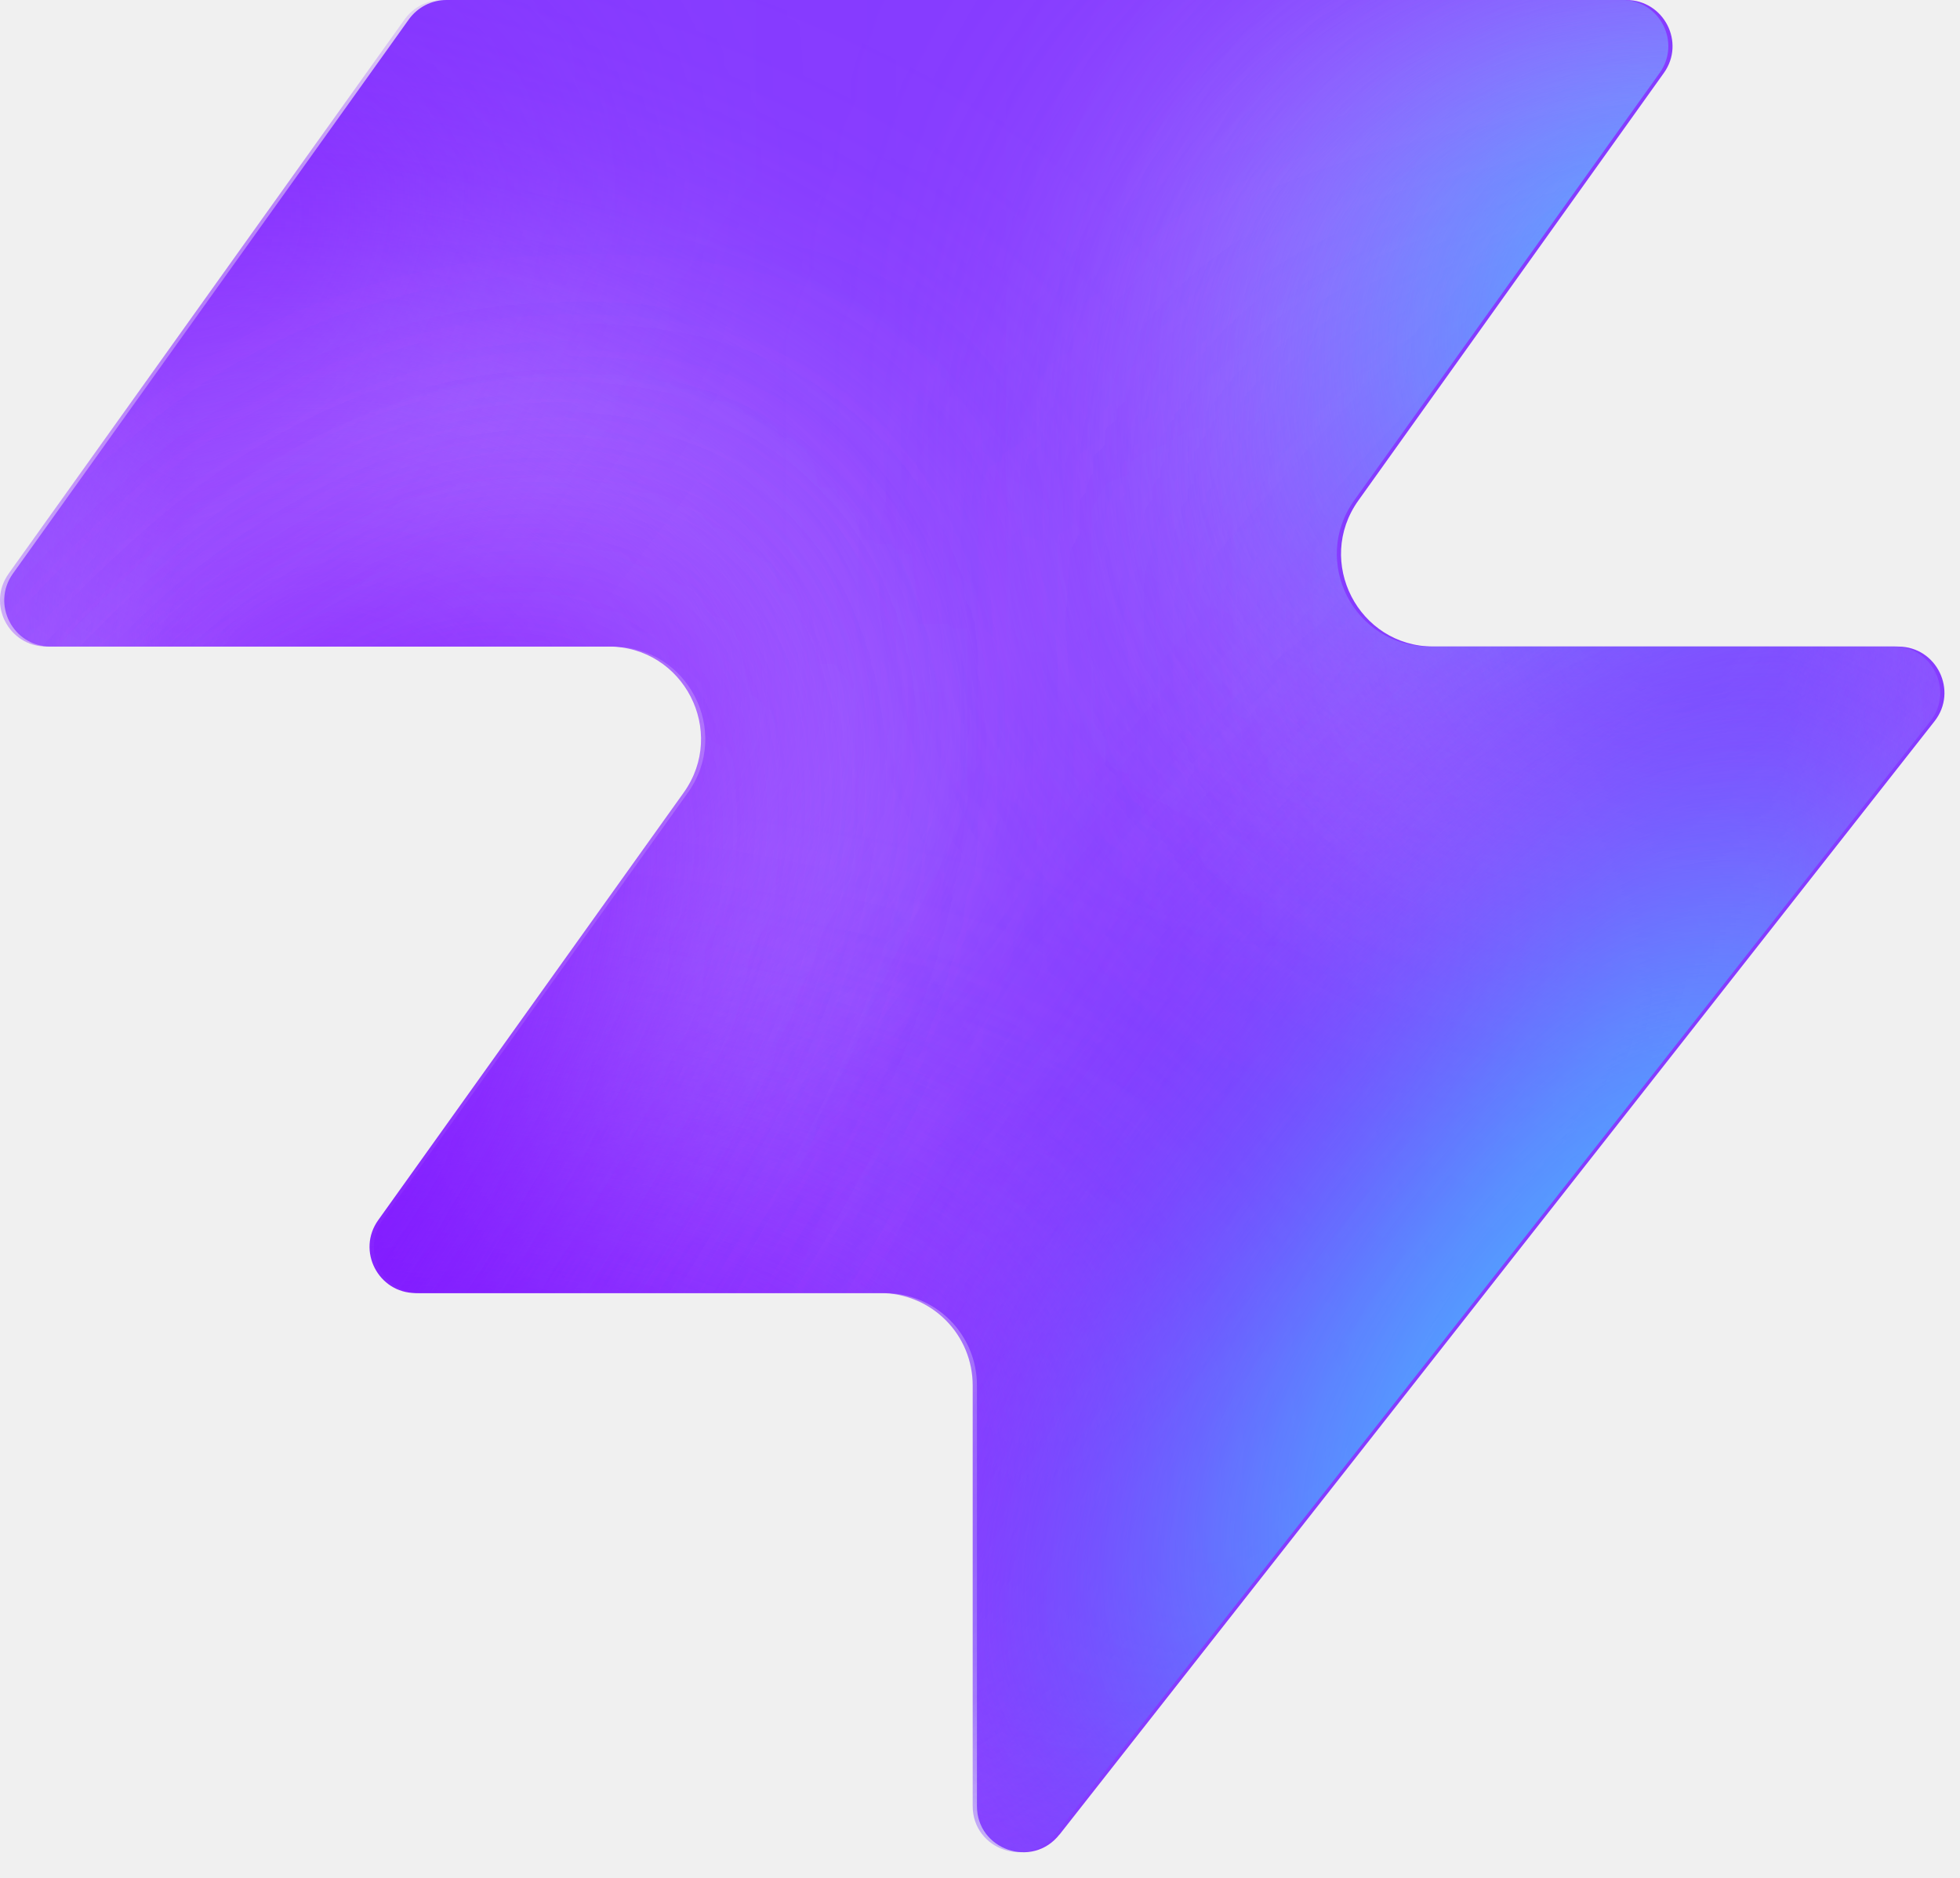
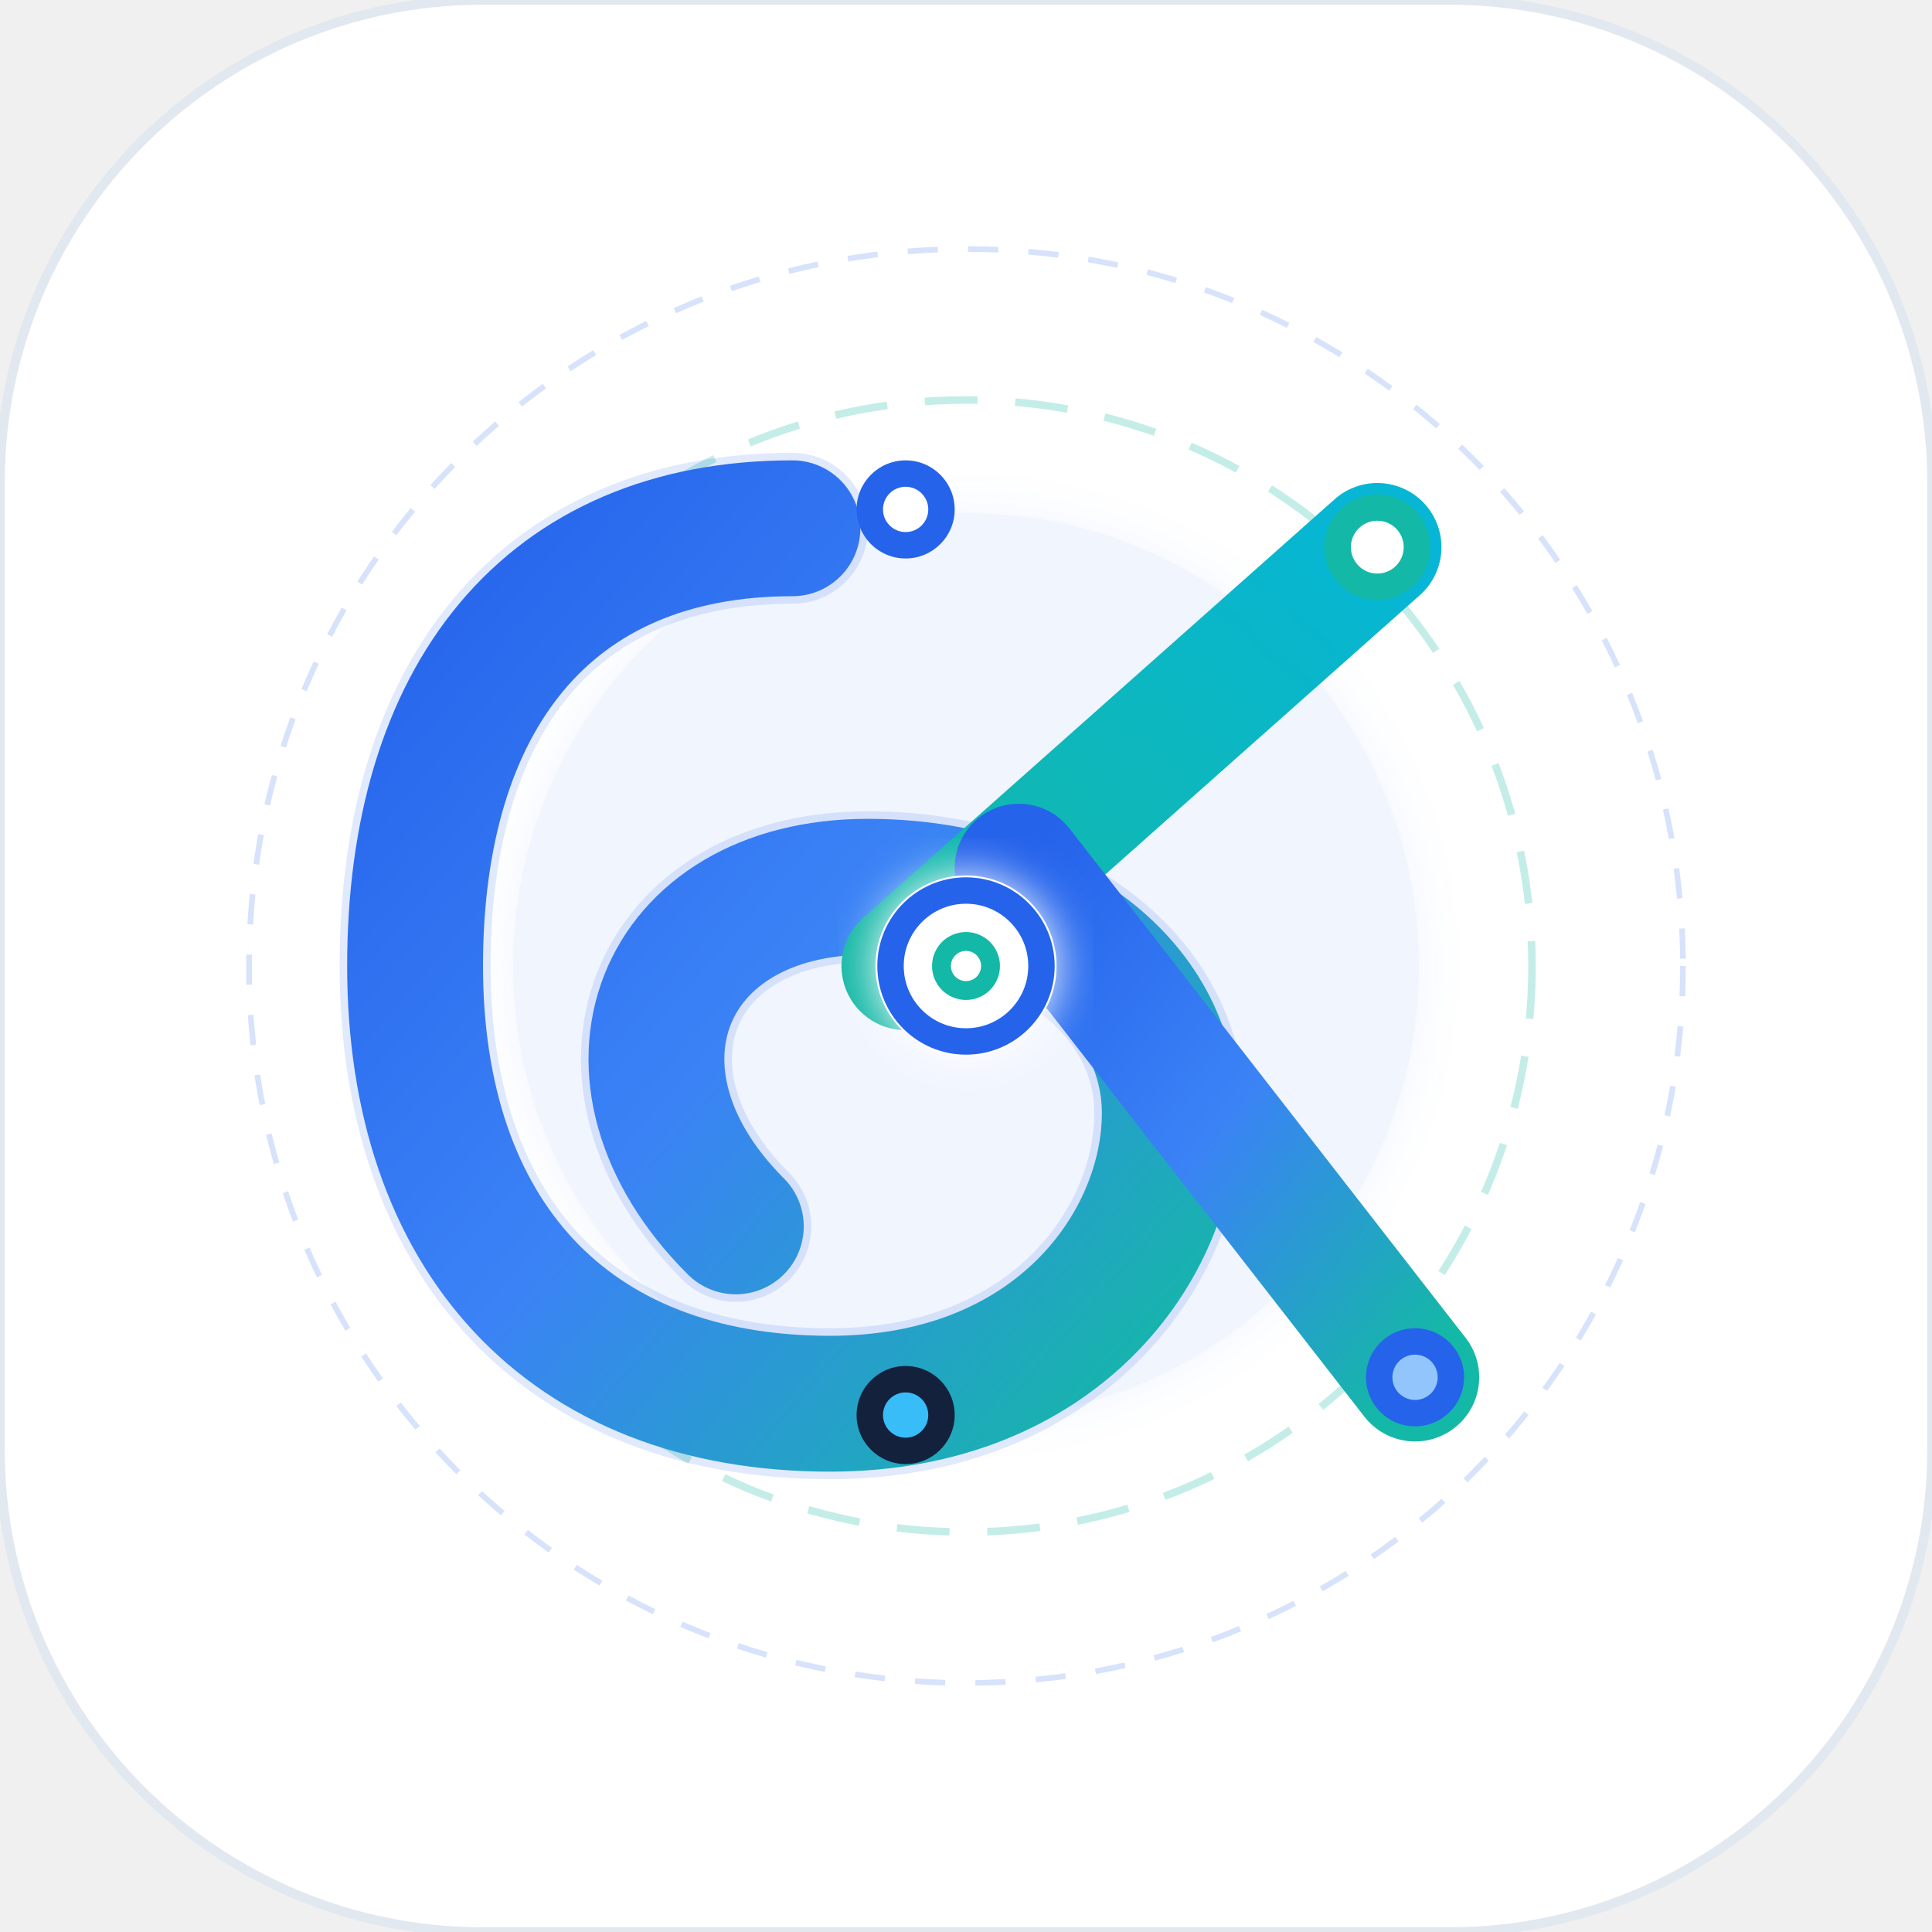
- <svg xmlns="http://www.w3.org/2000/svg" width="48" height="46" fill="none" viewBox="0 0 48 46">
-   <path fill="#863bff" d="M25.946 44.938c-.664.845-2.021.375-2.021-.698V33.937a2.26 2.26 0 0 0-2.262-2.262H10.287c-.92 0-1.456-1.04-.92-1.788l7.48-10.471c1.07-1.497 0-3.578-1.842-3.578H1.237c-.92 0-1.456-1.04-.92-1.788L10.013.474c.214-.297.556-.474.92-.474h28.894c.92 0 1.456 1.04.92 1.788l-7.48 10.471c-1.07 1.498 0 3.579 1.842 3.579h11.377c.943 0 1.473 1.088.89 1.83L25.947 44.94z" style="fill:#863bff;fill:color(display-p3 .525 .23 1);fill-opacity:1" />
-   <mask id="a" width="48" height="46" x="0" y="0" maskUnits="userSpaceOnUse" style="mask-type:alpha">
-     <path fill="#000" d="M25.842 44.938c-.664.844-2.021.375-2.021-.698V33.937a2.26 2.26 0 0 0-2.262-2.262H10.183c-.92 0-1.456-1.04-.92-1.788l7.48-10.471c1.07-1.498 0-3.579-1.842-3.579H1.133c-.92 0-1.456-1.04-.92-1.787L9.91.473c.214-.297.556-.474.92-.474h28.894c.92 0 1.456 1.04.92 1.788l-7.48 10.471c-1.07 1.498 0 3.578 1.842 3.578h11.377c.943 0 1.473 1.088.89 1.832L25.843 44.94z" style="fill:#000;fill-opacity:1" />
-   </mask>
-   <g mask="url(#a)">
-     <g filter="url(#b)">
-       <ellipse cx="5.508" cy="14.704" fill="#ede6ff" rx="5.508" ry="14.704" style="fill:#ede6ff;fill:color(display-p3 .927 .903 1);fill-opacity:1" transform="matrix(.00324 1 1 -.00324 -4.47 31.516)" />
-     </g>
-     <g filter="url(#c)">
-       <ellipse cx="10.399" cy="29.851" fill="#ede6ff" rx="10.399" ry="29.851" style="fill:#ede6ff;fill:color(display-p3 .927 .903 1);fill-opacity:1" transform="matrix(.00324 1 1 -.00324 -39.328 7.883)" />
-     </g>
-     <g filter="url(#d)">
-       <ellipse cx="5.508" cy="30.487" fill="#7e14ff" rx="5.508" ry="30.487" style="fill:#7e14ff;fill:color(display-p3 .492 .077 1);fill-opacity:1" transform="rotate(89.814 -25.913 -14.639)scale(1 -1)" />
-     </g>
-     <g filter="url(#e)">
-       <ellipse cx="5.508" cy="30.599" fill="#7e14ff" rx="5.508" ry="30.599" style="fill:#7e14ff;fill:color(display-p3 .492 .077 1);fill-opacity:1" transform="rotate(89.814 -32.644 -3.334)scale(1 -1)" />
-     </g>
-     <g filter="url(#f)">
-       <ellipse cx="5.508" cy="30.599" fill="#7e14ff" rx="5.508" ry="30.599" style="fill:#7e14ff;fill:color(display-p3 .492 .077 1);fill-opacity:1" transform="matrix(.00324 1 1 -.00324 -34.34 30.47)" />
-     </g>
-     <g filter="url(#g)">
-       <ellipse cx="14.072" cy="22.078" fill="#ede6ff" rx="14.072" ry="22.078" style="fill:#ede6ff;fill:color(display-p3 .927 .903 1);fill-opacity:1" transform="rotate(93.35 24.506 48.493)scale(-1 1)" />
-     </g>
-     <g filter="url(#h)">
-       <ellipse cx="3.47" cy="21.501" fill="#7e14ff" rx="3.47" ry="21.501" style="fill:#7e14ff;fill:color(display-p3 .492 .077 1);fill-opacity:1" transform="rotate(89.009 28.708 47.59)scale(-1 1)" />
-     </g>
-     <g filter="url(#i)">
-       <ellipse cx="3.47" cy="21.501" fill="#7e14ff" rx="3.47" ry="21.501" style="fill:#7e14ff;fill:color(display-p3 .492 .077 1);fill-opacity:1" transform="rotate(89.009 28.708 47.59)scale(-1 1)" />
-     </g>
-     <g filter="url(#j)">
-       <ellipse cx=".387" cy="8.972" fill="#7e14ff" rx="4.407" ry="29.108" style="fill:#7e14ff;fill:color(display-p3 .492 .077 1);fill-opacity:1" transform="rotate(39.51 .387 8.972)" />
-     </g>
-     <g filter="url(#k)">
-       <ellipse cx="47.523" cy="-6.092" fill="#7e14ff" rx="4.407" ry="29.108" style="fill:#7e14ff;fill:color(display-p3 .492 .077 1);fill-opacity:1" transform="rotate(37.892 47.523 -6.092)" />
-     </g>
-     <g filter="url(#l)">
-       <ellipse cx="41.412" cy="6.333" fill="#47bfff" rx="5.971" ry="9.665" style="fill:#47bfff;fill:color(display-p3 .28 .748 1);fill-opacity:1" transform="rotate(37.892 41.412 6.333)" />
-     </g>
-     <g filter="url(#m)">
-       <ellipse cx="-1.879" cy="38.332" fill="#7e14ff" rx="4.407" ry="29.108" style="fill:#7e14ff;fill:color(display-p3 .492 .077 1);fill-opacity:1" transform="rotate(37.892 -1.88 38.332)" />
-     </g>
-     <g filter="url(#n)">
-       <ellipse cx="-1.879" cy="38.332" fill="#7e14ff" rx="4.407" ry="29.108" style="fill:#7e14ff;fill:color(display-p3 .492 .077 1);fill-opacity:1" transform="rotate(37.892 -1.88 38.332)" />
-     </g>
-     <g filter="url(#o)">
-       <ellipse cx="35.651" cy="29.907" fill="#7e14ff" rx="4.407" ry="29.108" style="fill:#7e14ff;fill:color(display-p3 .492 .077 1);fill-opacity:1" transform="rotate(37.892 35.651 29.907)" />
-     </g>
-     <g filter="url(#p)">
-       <ellipse cx="38.418" cy="32.4" fill="#47bfff" rx="5.971" ry="15.297" style="fill:#47bfff;fill:color(display-p3 .28 .748 1);fill-opacity:1" transform="rotate(37.892 38.418 32.4)" />
-     </g>
-   </g>
+ <svg xmlns="http://www.w3.org/2000/svg" viewBox="0 0 512 512">
  <defs>
-     <filter id="b" width="60.045" height="41.654" x="-19.77" y="16.149" color-interpolation-filters="sRGB" filterUnits="userSpaceOnUse">
-       <feFlood flood-opacity="0" result="BackgroundImageFix" />
-       <feBlend in="SourceGraphic" in2="BackgroundImageFix" result="shape" />
-       <feGaussianBlur result="effect1_foregroundBlur_2002_17158" stdDeviation="7.659" />
-     </filter>
-     <filter id="c" width="90.34" height="51.437" x="-54.613" y="-7.533" color-interpolation-filters="sRGB" filterUnits="userSpaceOnUse">
-       <feFlood flood-opacity="0" result="BackgroundImageFix" />
-       <feBlend in="SourceGraphic" in2="BackgroundImageFix" result="shape" />
-       <feGaussianBlur result="effect1_foregroundBlur_2002_17158" stdDeviation="7.659" />
-     </filter>
-     <filter id="d" width="79.355" height="29.4" x="-49.64" y="2.03" color-interpolation-filters="sRGB" filterUnits="userSpaceOnUse">
-       <feFlood flood-opacity="0" result="BackgroundImageFix" />
-       <feBlend in="SourceGraphic" in2="BackgroundImageFix" result="shape" />
-       <feGaussianBlur result="effect1_foregroundBlur_2002_17158" stdDeviation="4.596" />
-     </filter>
-     <filter id="e" width="79.579" height="29.4" x="-45.045" y="20.029" color-interpolation-filters="sRGB" filterUnits="userSpaceOnUse">
-       <feFlood flood-opacity="0" result="BackgroundImageFix" />
-       <feBlend in="SourceGraphic" in2="BackgroundImageFix" result="shape" />
-       <feGaussianBlur result="effect1_foregroundBlur_2002_17158" stdDeviation="4.596" />
-     </filter>
-     <filter id="f" width="79.579" height="29.4" x="-43.513" y="21.178" color-interpolation-filters="sRGB" filterUnits="userSpaceOnUse">
-       <feFlood flood-opacity="0" result="BackgroundImageFix" />
-       <feBlend in="SourceGraphic" in2="BackgroundImageFix" result="shape" />
-       <feGaussianBlur result="effect1_foregroundBlur_2002_17158" stdDeviation="4.596" />
-     </filter>
-     <filter id="g" width="74.749" height="58.852" x="15.756" y="-17.901" color-interpolation-filters="sRGB" filterUnits="userSpaceOnUse">
-       <feFlood flood-opacity="0" result="BackgroundImageFix" />
-       <feBlend in="SourceGraphic" in2="BackgroundImageFix" result="shape" />
-       <feGaussianBlur result="effect1_foregroundBlur_2002_17158" stdDeviation="7.659" />
-     </filter>
-     <filter id="h" width="61.377" height="25.362" x="23.548" y="2.284" color-interpolation-filters="sRGB" filterUnits="userSpaceOnUse">
-       <feFlood flood-opacity="0" result="BackgroundImageFix" />
-       <feBlend in="SourceGraphic" in2="BackgroundImageFix" result="shape" />
-       <feGaussianBlur result="effect1_foregroundBlur_2002_17158" stdDeviation="4.596" />
-     </filter>
-     <filter id="i" width="61.377" height="25.362" x="23.548" y="2.284" color-interpolation-filters="sRGB" filterUnits="userSpaceOnUse">
-       <feFlood flood-opacity="0" result="BackgroundImageFix" />
-       <feBlend in="SourceGraphic" in2="BackgroundImageFix" result="shape" />
-       <feGaussianBlur result="effect1_foregroundBlur_2002_17158" stdDeviation="4.596" />
-     </filter>
-     <filter id="j" width="56.045" height="63.649" x="-27.636" y="-22.853" color-interpolation-filters="sRGB" filterUnits="userSpaceOnUse">
-       <feFlood flood-opacity="0" result="BackgroundImageFix" />
-       <feBlend in="SourceGraphic" in2="BackgroundImageFix" result="shape" />
-       <feGaussianBlur result="effect1_foregroundBlur_2002_17158" stdDeviation="4.596" />
-     </filter>
-     <filter id="k" width="54.814" height="64.646" x="20.116" y="-38.415" color-interpolation-filters="sRGB" filterUnits="userSpaceOnUse">
-       <feFlood flood-opacity="0" result="BackgroundImageFix" />
-       <feBlend in="SourceGraphic" in2="BackgroundImageFix" result="shape" />
-       <feGaussianBlur result="effect1_foregroundBlur_2002_17158" stdDeviation="4.596" />
-     </filter>
-     <filter id="l" width="33.541" height="35.313" x="24.641" y="-11.323" color-interpolation-filters="sRGB" filterUnits="userSpaceOnUse">
-       <feFlood flood-opacity="0" result="BackgroundImageFix" />
-       <feBlend in="SourceGraphic" in2="BackgroundImageFix" result="shape" />
-       <feGaussianBlur result="effect1_foregroundBlur_2002_17158" stdDeviation="4.596" />
-     </filter>
-     <filter id="m" width="54.814" height="64.646" x="-29.286" y="6.009" color-interpolation-filters="sRGB" filterUnits="userSpaceOnUse">
-       <feFlood flood-opacity="0" result="BackgroundImageFix" />
-       <feBlend in="SourceGraphic" in2="BackgroundImageFix" result="shape" />
-       <feGaussianBlur result="effect1_foregroundBlur_2002_17158" stdDeviation="4.596" />
-     </filter>
-     <filter id="n" width="54.814" height="64.646" x="-29.286" y="6.009" color-interpolation-filters="sRGB" filterUnits="userSpaceOnUse">
-       <feFlood flood-opacity="0" result="BackgroundImageFix" />
-       <feBlend in="SourceGraphic" in2="BackgroundImageFix" result="shape" />
-       <feGaussianBlur result="effect1_foregroundBlur_2002_17158" stdDeviation="4.596" />
-     </filter>
-     <filter id="o" width="54.814" height="64.646" x="8.244" y="-2.416" color-interpolation-filters="sRGB" filterUnits="userSpaceOnUse">
-       <feFlood flood-opacity="0" result="BackgroundImageFix" />
-       <feBlend in="SourceGraphic" in2="BackgroundImageFix" result="shape" />
-       <feGaussianBlur result="effect1_foregroundBlur_2002_17158" stdDeviation="4.596" />
-     </filter>
-     <filter id="p" width="39.409" height="43.623" x="18.713" y="10.588" color-interpolation-filters="sRGB" filterUnits="userSpaceOnUse">
-       <feFlood flood-opacity="0" result="BackgroundImageFix" />
-       <feBlend in="SourceGraphic" in2="BackgroundImageFix" result="shape" />
-       <feGaussianBlur result="effect1_foregroundBlur_2002_17158" stdDeviation="4.596" />
+     <linearGradient id="g1" x1="0%" x2="100%" y1="0%" y2="100%">
+       <stop offset="0%" stop-color="#2563EB" />
+       <stop offset="50%" stop-color="#3B82F6" />
+       <stop offset="100%" stop-color="#14B8A6" />
+     </linearGradient>
+     <linearGradient id="g2" x1="0%" x2="100%" y1="100%" y2="0%">
+       <stop offset="0%" stop-color="#14B8A6" />
+       <stop offset="100%" stop-color="#06B6D4" />
+     </linearGradient>
+     <linearGradient id="g3" x1="0%" x2="0%" y1="0%" y2="100%">
+       <stop offset="0%" stop-color="#14213D" />
+       <stop offset="100%" stop-color="#1E3A8A" />
+     </linearGradient>
+     <filter id="glow" x="-20%" y="-20%" width="140%" height="140%">
+       <feGaussianBlur stdDeviation="6" result="b" />
+       <feMerge>
+         <feMergeNode in="b" />
+         <feMergeNode in="SourceGraphic" />
+       </feMerge>
    </filter>
  </defs>
+   <rect fill="#FFFFFF" height="512" rx="128" width="512" />
+   <rect fill="none" height="512" rx="128" stroke="#E2E8F0" stroke-width="2.5" width="512" />
+   <circle cx="256" cy="256" fill="none" r="190" stroke="#2563EB" stroke-dasharray="8 8" stroke-opacity="0.18" stroke-width="1.5" />
+   <circle cx="256" cy="256" fill="none" r="150" stroke="#14B8A6" stroke-dasharray="14 10" stroke-opacity="0.25" stroke-width="2" />
+   <circle cx="256" cy="256" fill="#2563EB" filter="url(#glow)" opacity="0.07" r="120" />
+   <path d="M 210 140 C 145 140, 110 185, 110 256 C 110 327, 150 372, 220 372 C 280 372, 310 330, 310 295 C 310 260, 275 235, 230 235 C 175 235, 155 285, 195 325" fill="none" opacity="0.14" stroke="#2563EB" stroke-linecap="round" stroke-linejoin="round" stroke-width="40" />
+   <path d="M 210 140 C 145 140, 110 185, 110 256 C 110 327, 150 372, 220 372 C 280 372, 310 330, 310 295 C 310 260, 275 235, 230 235 C 175 235, 155 285, 195 325" fill="none" stroke="url(#g1)" stroke-linecap="round" stroke-linejoin="round" stroke-width="36" />
+   <path d="M 240 135 L 240 375" fill="none" stroke="url(#g3)" stroke-linecap="round" stroke-width="34" />
+   <path d="M 240 256 L 365 145" fill="none" stroke="url(#g2)" stroke-linecap="round" stroke-width="34" />
+   <path d="M 270 230 L 375 365" fill="none" stroke="url(#g1)" stroke-linecap="round" stroke-width="34" />
+   <circle cx="240" cy="135" fill="#2563EB" r="13" />
+   <circle cx="240" cy="135" fill="#FFFFFF" r="6" />
+   <circle cx="365" cy="145" fill="#14B8A6" r="14" />
+   <circle cx="365" cy="145" fill="#FFFFFF" r="7" />
+   <circle cx="375" cy="365" fill="#2563EB" r="13" />
+   <circle cx="375" cy="365" fill="#93C5FD" r="6" />
+   <circle cx="240" cy="375" fill="#14213D" r="13" />
+   <circle cx="240" cy="375" fill="#38BDF8" r="6" />
+   <circle cx="256" cy="256" fill="#FFFFFF" filter="url(#glow)" r="24" />
+   <circle cx="256" cy="256" fill="#FFFFFF" r="20" stroke="#2563EB" stroke-width="7" />
+   <circle cx="256" cy="256" fill="#14B8A6" r="9" />
+   <circle cx="256" cy="256" fill="#FFFFFF" r="4" />
</svg>
